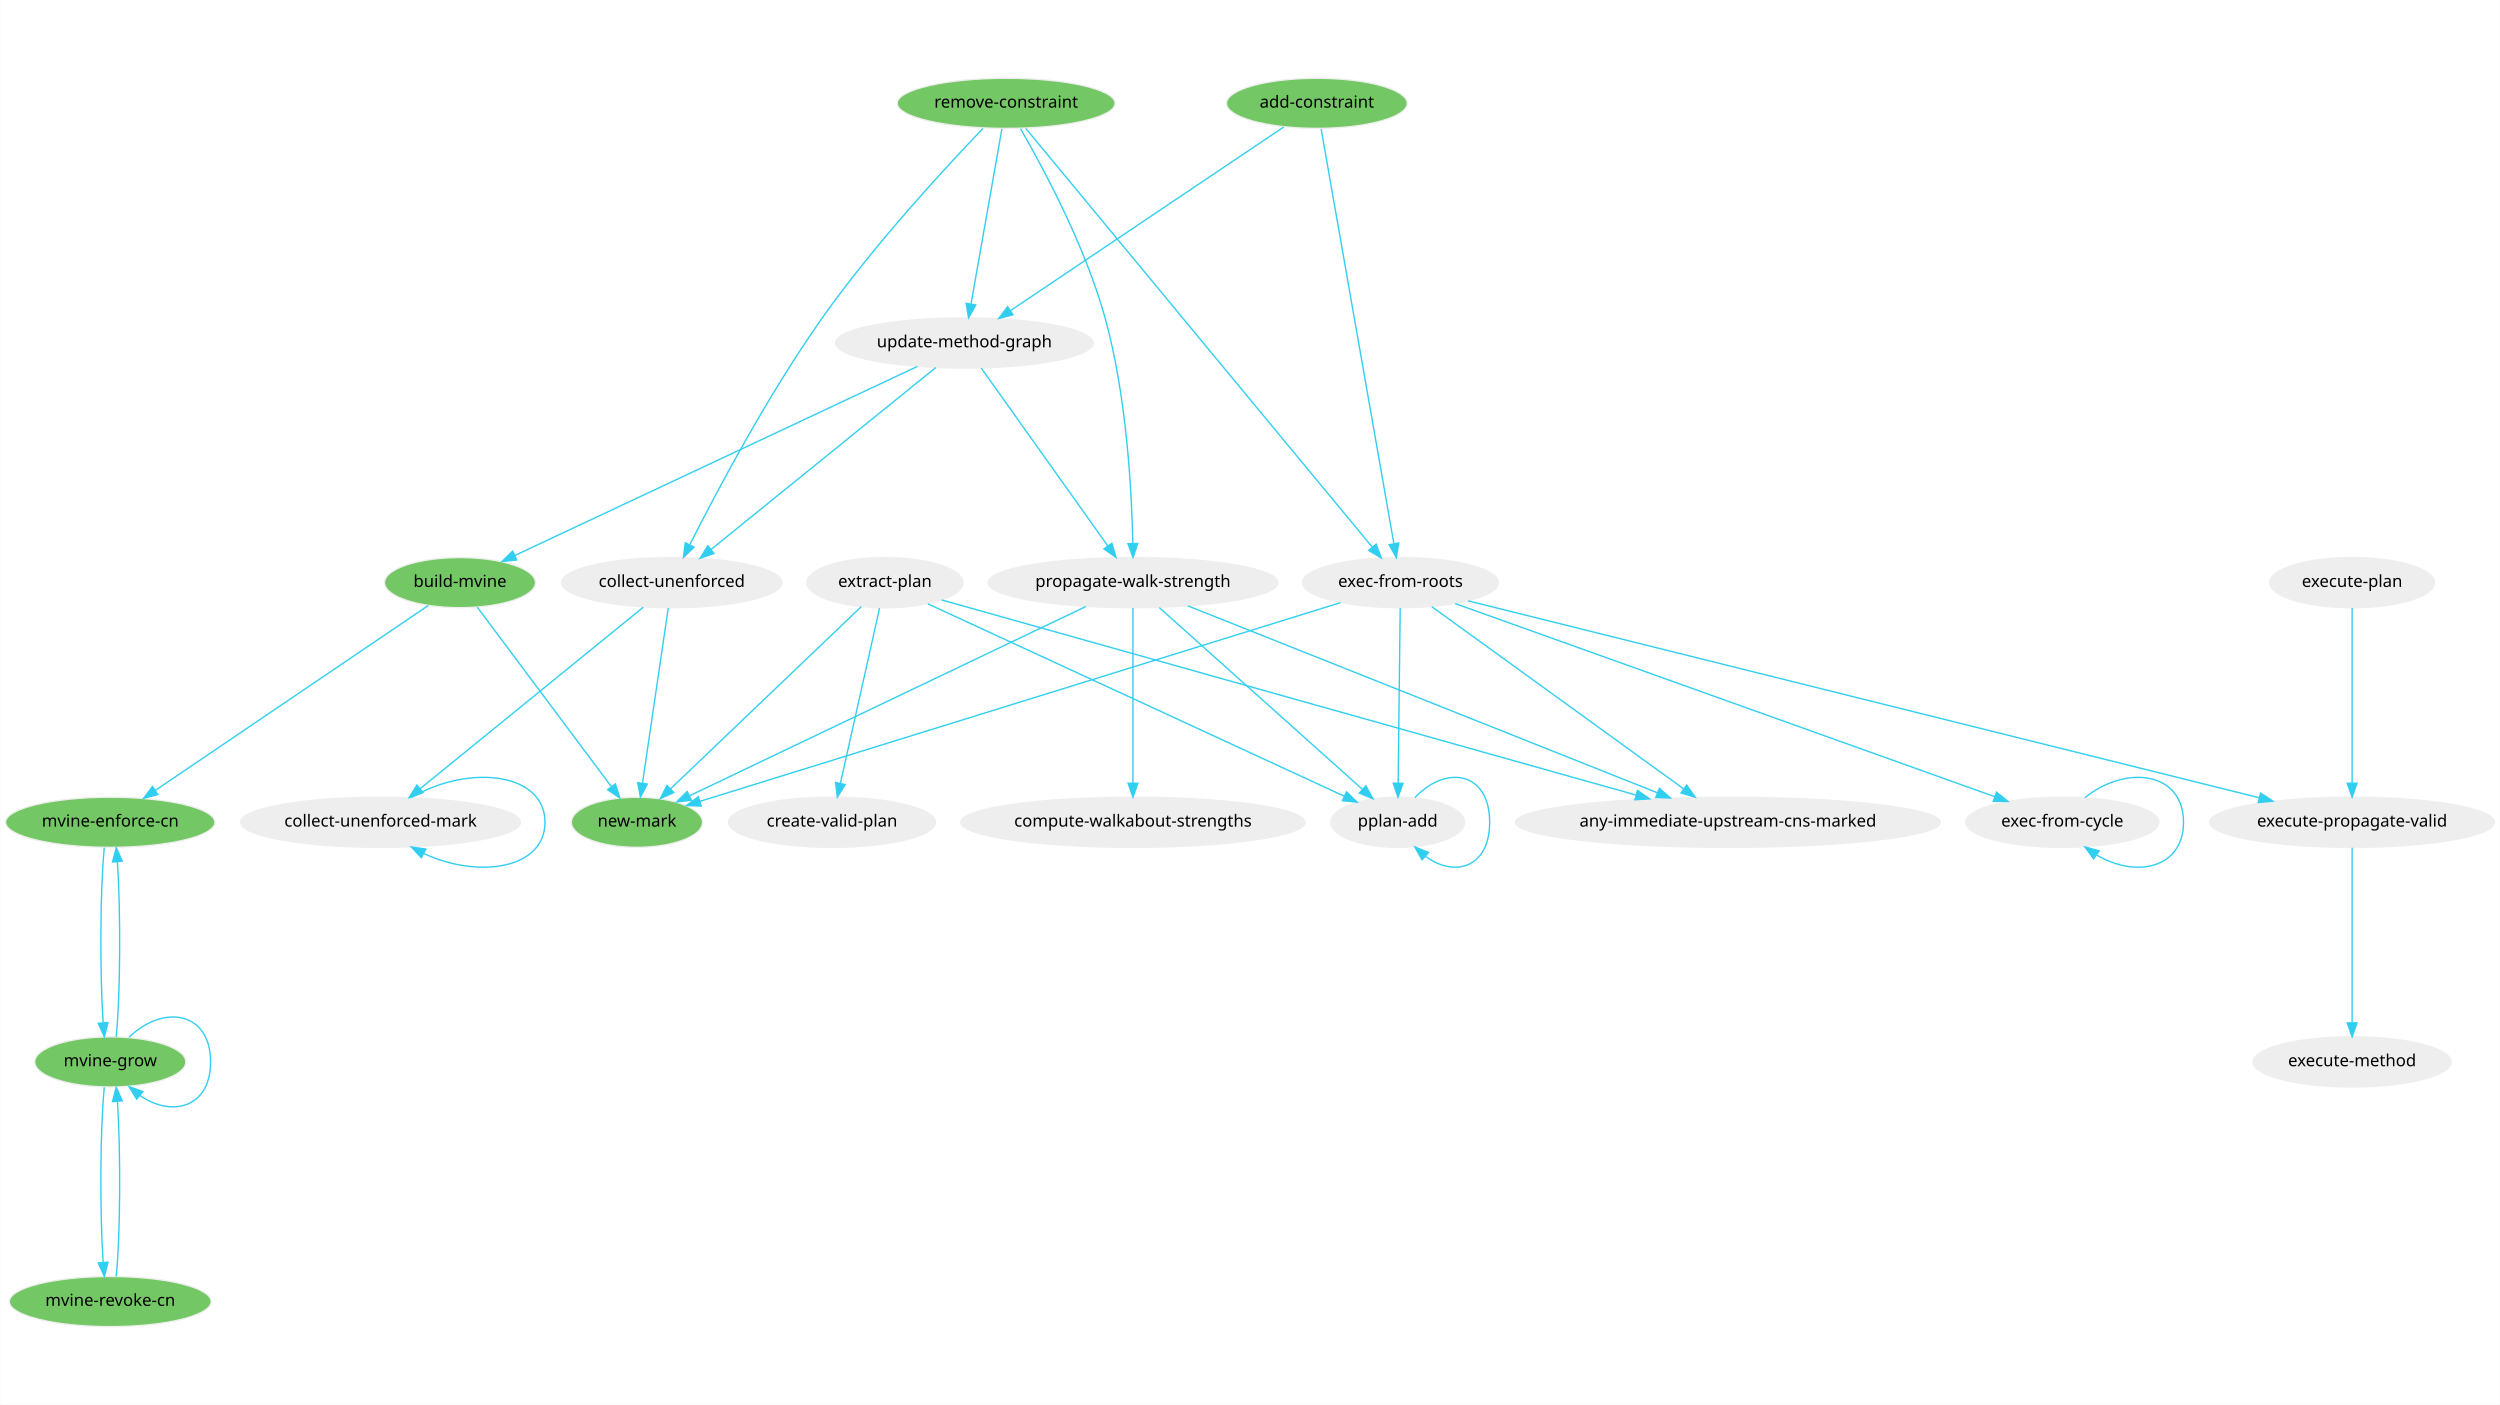
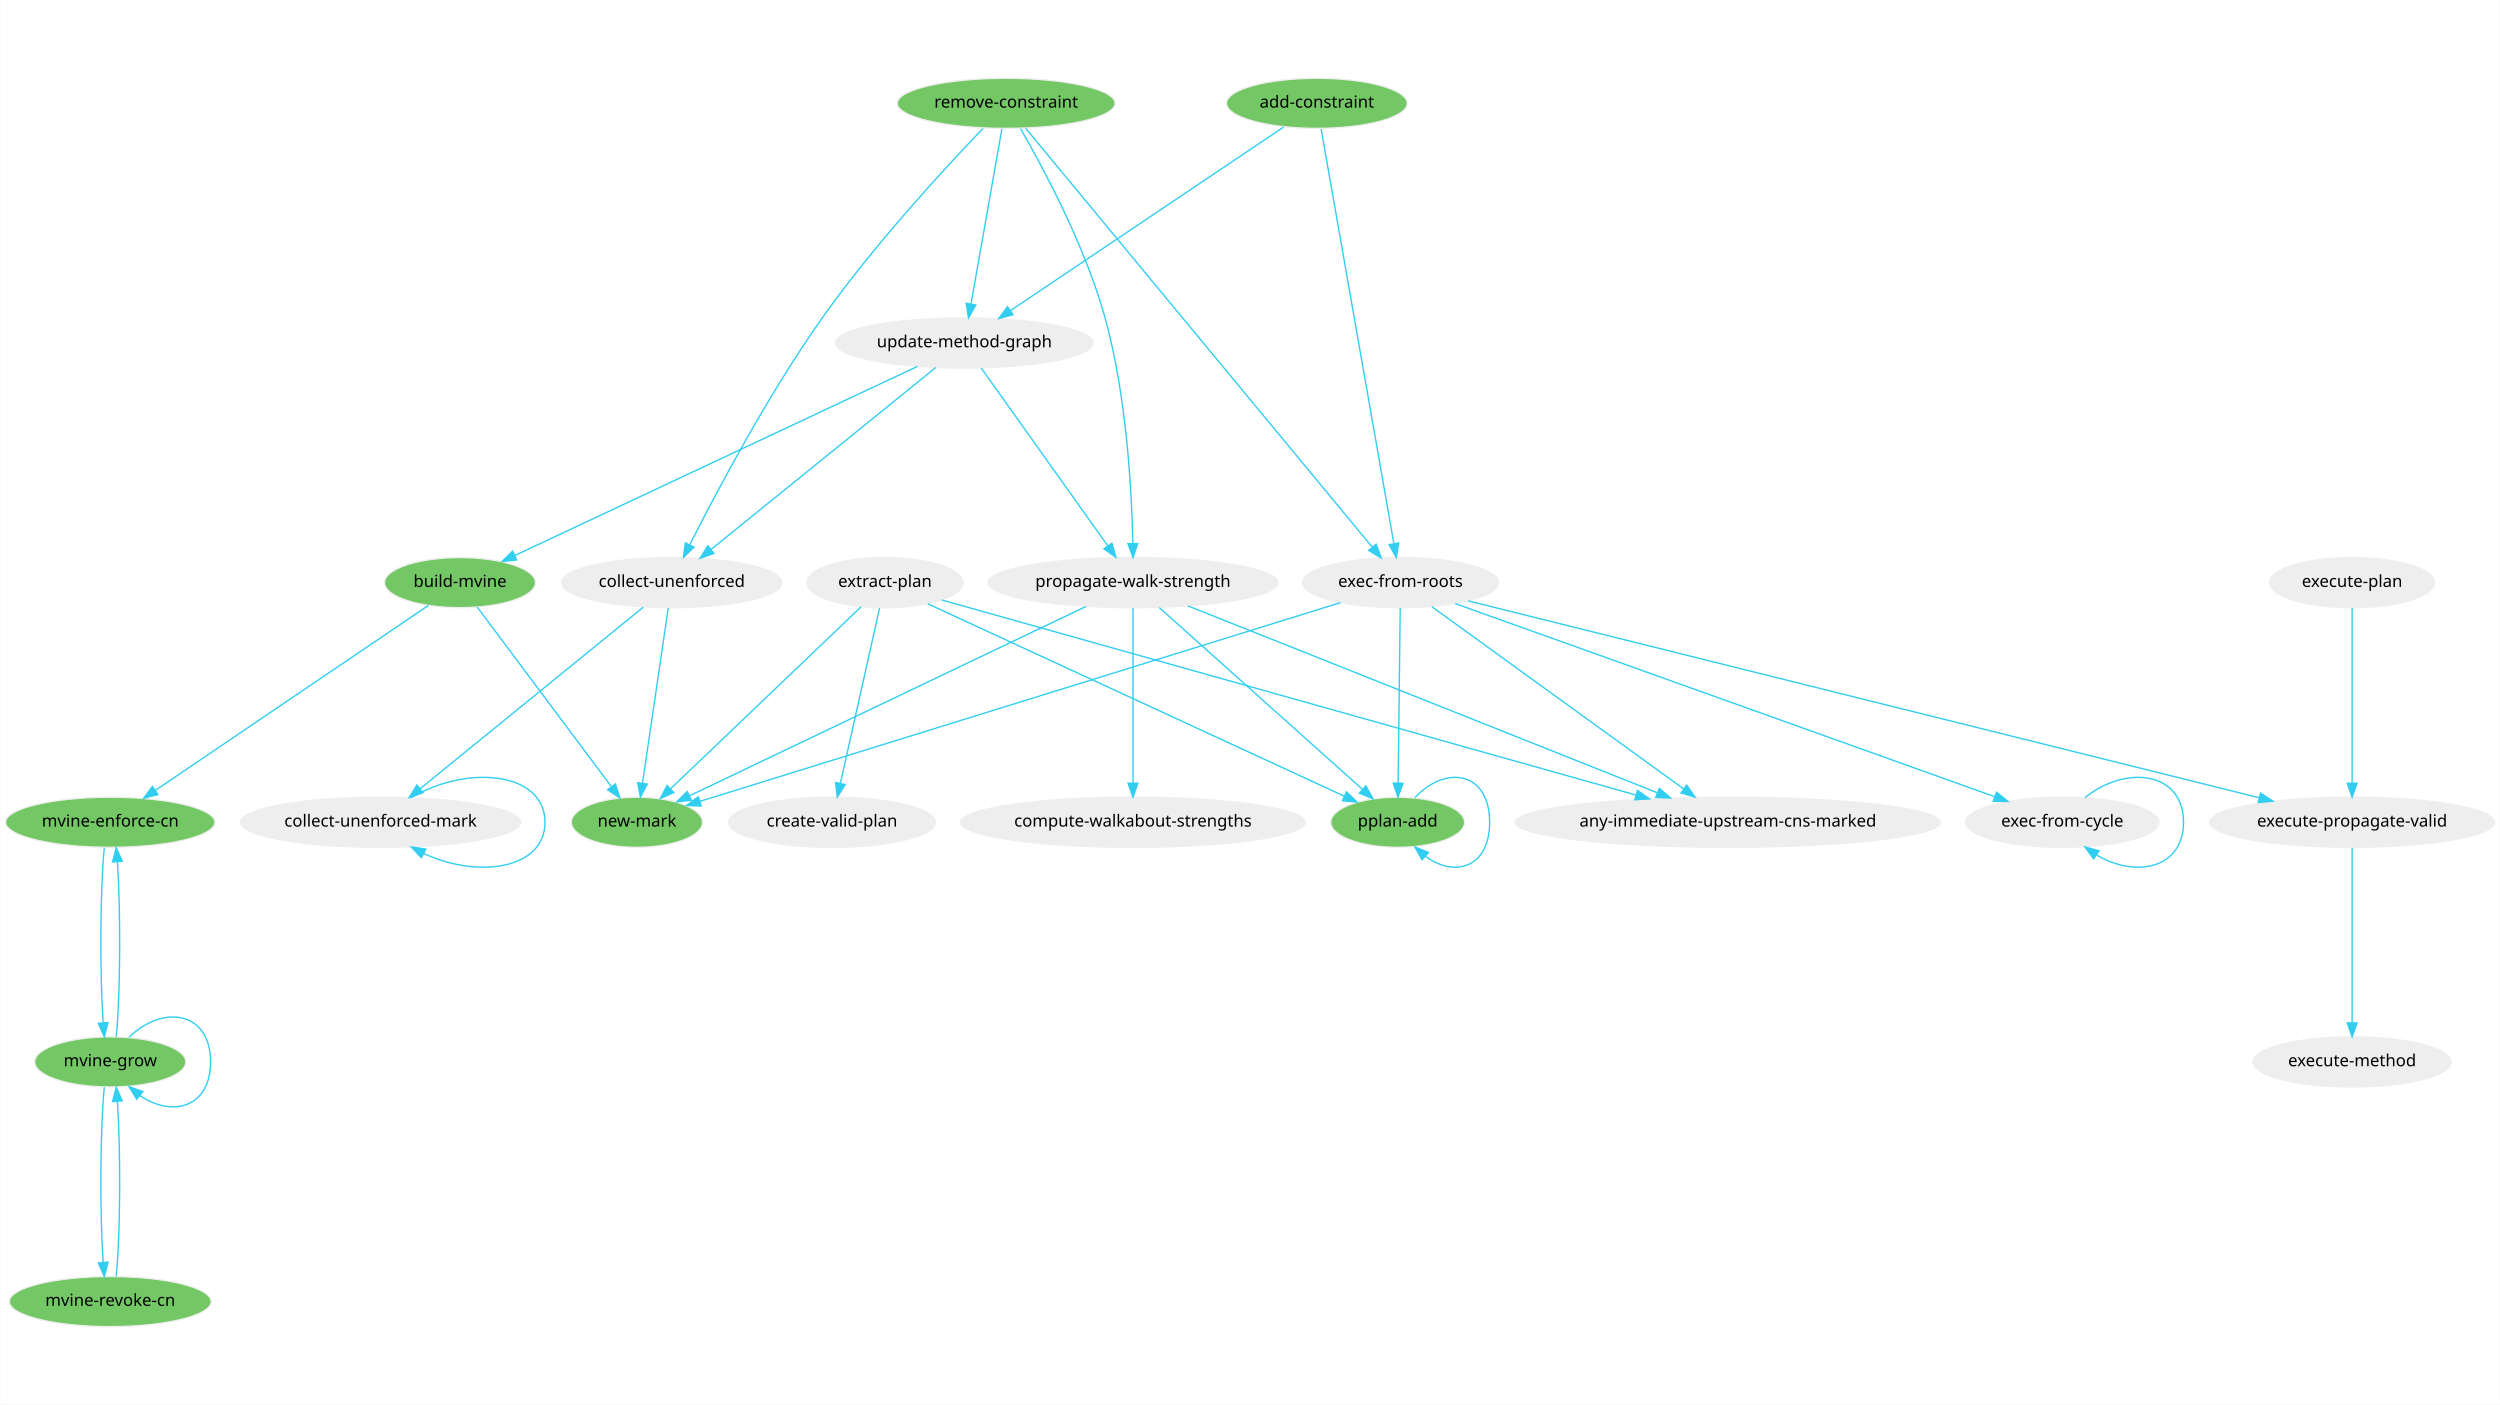
<svg xmlns="http://www.w3.org/2000/svg" width="1794pt" height="1008pt" viewBox="0.00 0.00 1794.00 1008.16">
  <g id="graph0" class="graph" transform="scale(1 1) rotate(0) translate(4 1004.16)">
    <polygon fill="white" stroke="none" points="-4,4 -4,-1004.16 1790,-1004.16 1790,4 -4,4" />
    <g id="node1" class="node">
      <ellipse fill="#73c764" stroke="#eeeeee" cx="941" cy="-930" rx="64.88" ry="18" />
      <text text-anchor="middle" x="941" y="-926.9" font-family="Verdana" font-size="12.00">add-constraint</text>
    </g>
-     <g id="node8" class="node">
+     <g id="node9" class="node">
      <ellipse fill="#eeeeee" stroke="#eeeeee" cx="688" cy="-758" rx="92.431" ry="18" />
      <text text-anchor="middle" x="688" y="-754.9" font-family="Verdana" font-size="12.00">update-method-graph</text>
    </g>
    <g id="edge1" class="edge">
      <path fill="none" stroke="#31cef0" d="M917.198,-913.007C871.848,-882.534 772.971,-816.095 721.166,-781.285" />
      <polygon fill="#31cef0" stroke="#31cef0" points="722.919,-778.247 712.667,-775.575 719.015,-784.057 722.919,-778.247" />
    </g>
-     <g id="node9" class="node">
+     <g id="node10" class="node">
      <ellipse fill="#eeeeee" stroke="#eeeeee" cx="1001" cy="-586" rx="70.266" ry="18" />
      <text text-anchor="middle" x="1001" y="-582.9" font-family="Verdana" font-size="12.00">exec-from-roots</text>
    </g>
    <g id="edge2" class="edge">
      <path fill="none" stroke="#31cef0" d="M944.058,-911.57C953.83,-855.868 984.357,-681.868 996.219,-614.253" />
      <polygon fill="#31cef0" stroke="#31cef0" points="999.739,-614.443 998.019,-603.989 992.844,-613.234 999.739,-614.443" />
    </g>
    <g id="node2" class="node">
      <ellipse fill="#73c764" stroke="#eeeeee" cx="718" cy="-930" rx="78.194" ry="18" />
      <text text-anchor="middle" x="718" y="-926.9" font-family="Verdana" font-size="12.00">remove-constraint</text>
    </g>
    <g id="edge5" class="edge">
      <path fill="none" stroke="#31cef0" d="M714.958,-911.764C709.734,-882.159 699.018,-821.433 692.785,-786.112" />
      <polygon fill="#31cef0" stroke="#31cef0" points="696.19,-785.268 691.005,-776.029 689.296,-786.485 696.19,-785.268" />
    </g>
    <g id="edge6" class="edge">
      <path fill="none" stroke="#31cef0" d="M732.034,-912.04C778.346,-856.073 926.45,-677.092 980.775,-611.442" />
      <polygon fill="#31cef0" stroke="#31cef0" points="983.536,-613.595 987.215,-603.659 978.143,-609.132 983.536,-613.595" />
    </g>
-     <g id="node10" class="node">
+     <g id="node11" class="node">
      <ellipse fill="#eeeeee" stroke="#eeeeee" cx="809" cy="-586" rx="104.051" ry="18" />
      <text text-anchor="middle" x="809" y="-582.9" font-family="Verdana" font-size="12.00">propagate-walk-strength</text>
    </g>
    <g id="edge3" class="edge">
      <path fill="none" stroke="#31cef0" d="M728.28,-911.823C744.239,-884.251 774.631,-827.93 789,-776 804.537,-719.849 808.156,-651.244 808.906,-614.077" />
      <polygon fill="#31cef0" stroke="#31cef0" points="812.406,-614.082 809.053,-604.032 805.407,-613.979 812.406,-614.082" />
    </g>
-     <g id="node11" class="node">
+     <g id="node12" class="node">
      <ellipse fill="#eeeeee" stroke="#eeeeee" cx="478" cy="-586" rx="79.116" ry="18" />
      <text text-anchor="middle" x="478" y="-582.9" font-family="Verdana" font-size="12.00">collect-unenforced</text>
    </g>
    <g id="edge4" class="edge">
      <path fill="none" stroke="#31cef0" d="M701.393,-912.007C675.155,-884.686 623.269,-828.705 586,-776 547.042,-720.907 509.892,-650.728 490.978,-613.305" />
      <polygon fill="#31cef0" stroke="#31cef0" points="493.969,-611.46 486.356,-604.091 487.712,-614.599 493.969,-611.46" />
    </g>
    <g id="node3" class="node">
      <ellipse fill="#73c764" stroke="#eeeeee" cx="453" cy="-414" rx="47.101" ry="18" />
      <text text-anchor="middle" x="453" y="-410.9" font-family="Verdana" font-size="12.00">new-mark</text>
    </g>
    <g id="node4" class="node">
      <ellipse fill="#73c764" stroke="#eeeeee" cx="326" cy="-586" rx="54.183" ry="18" />
      <text text-anchor="middle" x="326" y="-582.9" font-family="Verdana" font-size="12.00">build-mvine</text>
    </g>
    <g id="edge10" class="edge">
      <path fill="none" stroke="#31cef0" d="M338.409,-568.39C360.849,-538.352 408.278,-474.864 434.537,-439.715" />
      <polygon fill="#31cef0" stroke="#31cef0" points="437.547,-441.533 440.728,-431.427 431.939,-437.344 437.547,-441.533" />
    </g>
    <g id="node7" class="node">
      <ellipse fill="#73c764" stroke="#eeeeee" cx="75" cy="-414" rx="75.153" ry="18" />
      <text text-anchor="middle" x="75" y="-410.9" font-family="Verdana" font-size="12.00">mvine-enforce-cn</text>
    </g>
    <g id="edge11" class="edge">
      <path fill="none" stroke="#31cef0" d="M303.283,-569.614C258.565,-539.327 158.997,-471.891 107.4,-436.944" />
      <polygon fill="#31cef0" stroke="#31cef0" points="109.189,-433.928 98.946,-431.218 105.263,-439.724 109.189,-433.928" />
    </g>
    <g id="node5" class="node">
      <ellipse fill="#73c764" stroke="#eeeeee" cx="75" cy="-242" rx="54.258" ry="18" />
      <text text-anchor="middle" x="75" y="-238.9" font-family="Verdana" font-size="12.00">mvine-grow</text>
    </g>
    <g id="edge12" class="edge">
      <path fill="none" stroke="#31cef0" d="M88.433,-259.692C113.458,-283.843 147,-277.945 147,-242 147,-209.705 119.925,-201.665 96.277,-217.88" />
      <polygon fill="#31cef0" stroke="#31cef0" points="93.949,-215.262 88.433,-224.308 98.386,-220.677 93.949,-215.262" />
    </g>
    <g id="node6" class="node">
      <ellipse fill="#73c764" stroke="#eeeeee" cx="75" cy="-70" rx="72.459" ry="18" />
      <text text-anchor="middle" x="75" y="-66.9" font-family="Verdana" font-size="12.00">mvine-revoke-cn</text>
    </g>
    <g id="edge13" class="edge">
      <path fill="none" stroke="#31cef0" d="M70.725,-223.764C67.728,-194.159 67.453,-133.433 69.899,-98.112" />
      <polygon fill="#31cef0" stroke="#31cef0" points="73.397,-98.287 70.746,-88.029 66.421,-97.701 73.397,-98.287" />
    </g>
    <g id="edge14" class="edge">
      <path fill="none" stroke="#31cef0" d="M79.254,-260.029C82.263,-289.488 82.551,-350.201 80.118,-385.64" />
      <polygon fill="#31cef0" stroke="#31cef0" points="76.617,-385.508 79.275,-395.764 83.593,-386.089 76.617,-385.508" />
    </g>
    <g id="edge15" class="edge">
      <path fill="none" stroke="#31cef0" d="M79.254,-88.029C82.263,-117.488 82.551,-178.201 80.118,-213.64" />
      <polygon fill="#31cef0" stroke="#31cef0" points="76.617,-213.508 79.275,-223.764 83.593,-214.089 76.617,-213.508" />
    </g>
    <g id="edge16" class="edge">
      <path fill="none" stroke="#31cef0" d="M70.725,-395.764C67.728,-366.159 67.453,-305.433 69.899,-270.112" />
      <polygon fill="#31cef0" stroke="#31cef0" points="73.397,-270.287 70.746,-260.029 66.421,-269.701 73.397,-270.287" />
    </g>
+     <g id="node8" class="node">
+       <ellipse fill="#73c764" stroke="#eeeeee" cx="999" cy="-414" rx="48.024" ry="18" />
+       <text text-anchor="middle" x="999" y="-410.9" font-family="Verdana" font-size="12.00">pplan-add</text>
+     </g>
+     <g id="edge31" class="edge">
+       <path fill="none" stroke="#31cef0" d="M1011.31,-431.692C1034.25,-455.843 1065,-449.945 1065,-414 1065,-381.986 1040.61,-373.807 1019.07,-389.462" />
+       <polygon fill="#31cef0" stroke="#31cef0" points="1016.49,-387.067 1011.31,-396.308 1021.13,-392.315 1016.49,-387.067" />
+     </g>
    <g id="edge7" class="edge">
      <path fill="none" stroke="#31cef0" d="M654.269,-741.159C587.078,-709.605 436.851,-639.057 365.318,-605.464" />
      <polygon fill="#31cef0" stroke="#31cef0" points="366.713,-602.253 356.174,-601.17 363.737,-608.589 366.713,-602.253" />
    </g>
    <g id="edge8" class="edge">
      <path fill="none" stroke="#31cef0" d="M700.044,-740.078C721.37,-710.116 765.879,-647.584 790.907,-612.42" />
      <polygon fill="#31cef0" stroke="#31cef0" points="793.877,-614.282 796.825,-604.106 788.175,-610.223 793.877,-614.282" />
    </g>
    <g id="edge9" class="edge">
      <path fill="none" stroke="#31cef0" d="M667.482,-740.39C629.669,-709.779 548.943,-644.43 506.085,-609.736" />
      <polygon fill="#31cef0" stroke="#31cef0" points="508.267,-606.999 498.292,-603.427 503.862,-612.439 508.267,-606.999" />
    </g>
    <g id="edge24" class="edge">
      <path fill="none" stroke="#31cef0" d="M957.999,-571.66C856.316,-540.116 601.837,-461.172 498.093,-428.989" />
      <polygon fill="#31cef0" stroke="#31cef0" points="499.122,-425.643 488.534,-426.023 497.048,-432.329 499.122,-425.643" />
    </g>
-     <g id="node12" class="node">
-       <ellipse fill="#eeeeee" stroke="#eeeeee" cx="999" cy="-414" rx="48.024" ry="18" />
-       <text text-anchor="middle" x="999" y="-410.9" font-family="Verdana" font-size="12.00">pplan-add</text>
-     </g>
    <g id="edge25" class="edge">
      <path fill="none" stroke="#31cef0" d="M1000.8,-567.764C1000.45,-538.159 999.735,-477.433 999.319,-442.112" />
      <polygon fill="#31cef0" stroke="#31cef0" points="1002.82,-441.987 999.2,-432.029 995.818,-442.069 1002.82,-441.987" />
    </g>
    <g id="node13" class="node">
      <ellipse fill="#eeeeee" stroke="#eeeeee" cx="1236" cy="-414" rx="152.498" ry="18" />
      <text text-anchor="middle" x="1236" y="-410.9" font-family="Verdana" font-size="12.00">any-immediate-upstream-cns-marked</text>
    </g>
    <g id="edge26" class="edge">
      <path fill="none" stroke="#31cef0" d="M1023.53,-568.7C1065.58,-538.281 1156.09,-472.804 1204.29,-437.94" />
      <polygon fill="#31cef0" stroke="#31cef0" points="1206.44,-440.702 1212.49,-432.005 1202.34,-435.03 1206.44,-440.702" />
    </g>
    <g id="node16" class="node">
      <ellipse fill="#eeeeee" stroke="#eeeeee" cx="1476" cy="-414" rx="69.342" ry="18" />
      <text text-anchor="middle" x="1476" y="-410.9" font-family="Verdana" font-size="12.00">exec-from-cycle</text>
    </g>
    <g id="edge27" class="edge">
      <path fill="none" stroke="#31cef0" d="M1040.28,-570.944C1126.68,-540.019 1333.06,-466.156 1427.42,-432.385" />
      <polygon fill="#31cef0" stroke="#31cef0" points="1428.78,-435.619 1437.01,-428.954 1426.42,-429.028 1428.78,-435.619" />
    </g>
    <g id="node17" class="node">
      <ellipse fill="#eeeeee" stroke="#eeeeee" cx="1684" cy="-414" rx="102.206" ry="18" />
      <text text-anchor="middle" x="1684" y="-410.9" font-family="Verdana" font-size="12.00">execute-propagate-valid</text>
    </g>
    <g id="edge28" class="edge">
      <path fill="none" stroke="#31cef0" d="M1049.57,-572.91C1169.54,-543.05 1480.06,-465.761 1617.21,-431.625" />
      <polygon fill="#31cef0" stroke="#31cef0" points="1618.31,-434.957 1627.17,-429.145 1616.62,-428.164 1618.31,-434.957" />
    </g>
    <g id="edge17" class="edge">
      <path fill="none" stroke="#31cef0" d="M775.187,-568.854C708.55,-537.032 560.678,-466.419 490.877,-433.087" />
      <polygon fill="#31cef0" stroke="#31cef0" points="492.095,-429.79 481.563,-428.64 489.078,-436.107 492.095,-429.79" />
    </g>
    <g id="edge18" class="edge">
      <path fill="none" stroke="#31cef0" d="M827.913,-568.078C862.264,-537.343 934.919,-472.336 973.569,-437.754" />
      <polygon fill="#31cef0" stroke="#31cef0" points="976.156,-440.136 981.275,-430.86 971.488,-434.919 976.156,-440.136" />
    </g>
    <g id="edge19" class="edge">
      <path fill="none" stroke="#31cef0" d="M848.406,-569.312C926.215,-538.334 1099.48,-469.352 1185.52,-435.099" />
      <polygon fill="#31cef0" stroke="#31cef0" points="1186.82,-438.348 1194.82,-431.397 1184.23,-431.844 1186.82,-438.348" />
    </g>
    <g id="node14" class="node">
      <ellipse fill="#eeeeee" stroke="#eeeeee" cx="809" cy="-414" rx="123.599" ry="18" />
      <text text-anchor="middle" x="809" y="-410.9" font-family="Verdana" font-size="12.00">compute-walkabout-strengths</text>
    </g>
    <g id="edge20" class="edge">
      <path fill="none" stroke="#31cef0" d="M809,-567.764C809,-538.159 809,-477.433 809,-442.112" />
      <polygon fill="#31cef0" stroke="#31cef0" points="812.5,-442.029 809,-432.029 805.5,-442.029 812.5,-442.029" />
    </g>
    <g id="edge21" class="edge">
      <path fill="none" stroke="#31cef0" d="M475.465,-567.764C471.112,-538.159 462.181,-477.433 456.987,-442.112" />
      <polygon fill="#31cef0" stroke="#31cef0" points="460.422,-441.413 455.504,-432.029 453.497,-442.432 460.422,-441.413" />
    </g>
    <g id="node15" class="node">
      <ellipse fill="#eeeeee" stroke="#eeeeee" cx="269" cy="-414" rx="100.435" ry="18" />
      <text text-anchor="middle" x="269" y="-410.9" font-family="Verdana" font-size="12.00">collect-unenforced-mark</text>
    </g>
    <g id="edge22" class="edge">
      <path fill="none" stroke="#31cef0" d="M457.58,-568.39C420.043,-537.858 340.017,-472.765 297.28,-438.003" />
      <polygon fill="#31cef0" stroke="#31cef0" points="299.47,-435.272 289.503,-431.677 295.052,-440.703 299.47,-435.272" />
    </g>
-     <g id="edge31" class="edge">
-       <path fill="none" stroke="#31cef0" d="M1011.31,-431.692C1034.25,-455.843 1065,-449.945 1065,-414 1065,-381.986 1040.61,-373.807 1019.07,-389.462" />
-       <polygon fill="#31cef0" stroke="#31cef0" points="1016.49,-387.067 1011.31,-396.308 1021.13,-392.315 1016.49,-387.067" />
-     </g>
    <g id="edge23" class="edge">
      <path fill="none" stroke="#31cef0" d="M291.014,-431.692C332.028,-455.843 387,-449.945 387,-414 387,-380.652 339.686,-373.167 300.099,-391.543" />
      <polygon fill="#31cef0" stroke="#31cef0" points="298.244,-388.564 291.014,-396.308 301.496,-394.763 298.244,-388.564" />
    </g>
    <g id="edge30" class="edge">
      <path fill="none" stroke="#31cef0" d="M1492.23,-431.692C1522.47,-455.843 1563,-449.945 1563,-414 1563,-381.284 1529.43,-373.46 1500.59,-390.526" />
      <polygon fill="#31cef0" stroke="#31cef0" points="1498.47,-387.742 1492.23,-396.308 1502.45,-393.5 1498.47,-387.742" />
    </g>
    <g id="node18" class="node">
      <ellipse fill="#eeeeee" stroke="#eeeeee" cx="1684" cy="-242" rx="71.112" ry="18" />
      <text text-anchor="middle" x="1684" y="-238.9" font-family="Verdana" font-size="12.00">execute-method</text>
    </g>
    <g id="edge29" class="edge">
      <path fill="none" stroke="#31cef0" d="M1684,-395.764C1684,-366.159 1684,-305.433 1684,-270.112" />
      <polygon fill="#31cef0" stroke="#31cef0" points="1687.5,-270.029 1684,-260.029 1680.5,-270.029 1687.5,-270.029" />
    </g>
    <g id="node19" class="node">
      <ellipse fill="#eeeeee" stroke="#eeeeee" cx="631" cy="-586" rx="56.028" ry="18" />
      <text text-anchor="middle" x="631" y="-582.9" font-family="Verdana" font-size="12.00">extract-plan</text>
    </g>
    <g id="edge32" class="edge">
      <path fill="none" stroke="#31cef0" d="M613.933,-568.7C582.088,-538.286 513.544,-472.823 477.035,-437.955" />
      <polygon fill="#31cef0" stroke="#31cef0" points="479.405,-435.378 469.756,-431.003 474.57,-440.441 479.405,-435.378" />
    </g>
    <g id="edge33" class="edge">
      <path fill="none" stroke="#31cef0" d="M661.743,-570.798C728.615,-539.906 887.166,-466.663 960.531,-432.771" />
      <polygon fill="#31cef0" stroke="#31cef0" points="962.271,-435.823 969.882,-428.451 959.336,-429.468 962.271,-435.823" />
    </g>
    <g id="edge34" class="edge">
      <path fill="none" stroke="#31cef0" d="M671.635,-573.582C774.171,-544.77 1044.16,-468.905 1169.86,-433.584" />
      <polygon fill="#31cef0" stroke="#31cef0" points="1171.07,-436.88 1179.75,-430.806 1169.18,-430.141 1171.07,-436.88" />
    </g>
    <g id="node20" class="node">
      <ellipse fill="#eeeeee" stroke="#eeeeee" cx="593" cy="-414" rx="74.229" ry="18" />
      <text text-anchor="middle" x="593" y="-410.9" font-family="Verdana" font-size="12.00">create-valid-plan</text>
    </g>
    <g id="edge35" class="edge">
      <path fill="none" stroke="#31cef0" d="M627.147,-567.764C620.53,-538.159 606.956,-477.433 599.06,-442.112" />
      <polygon fill="#31cef0" stroke="#31cef0" points="602.404,-441.025 596.806,-432.029 595.572,-442.552 602.404,-441.025" />
    </g>
    <g id="node21" class="node">
      <ellipse fill="#eeeeee" stroke="#eeeeee" cx="1684" cy="-586" rx="59.145" ry="18" />
      <text text-anchor="middle" x="1684" y="-582.9" font-family="Verdana" font-size="12.00">execute-plan</text>
    </g>
    <g id="edge36" class="edge">
      <path fill="none" stroke="#31cef0" d="M1684,-567.764C1684,-538.159 1684,-477.433 1684,-442.112" />
      <polygon fill="#31cef0" stroke="#31cef0" points="1687.5,-442.029 1684,-432.029 1680.5,-442.029 1687.5,-442.029" />
    </g>
  </g>
</svg>
